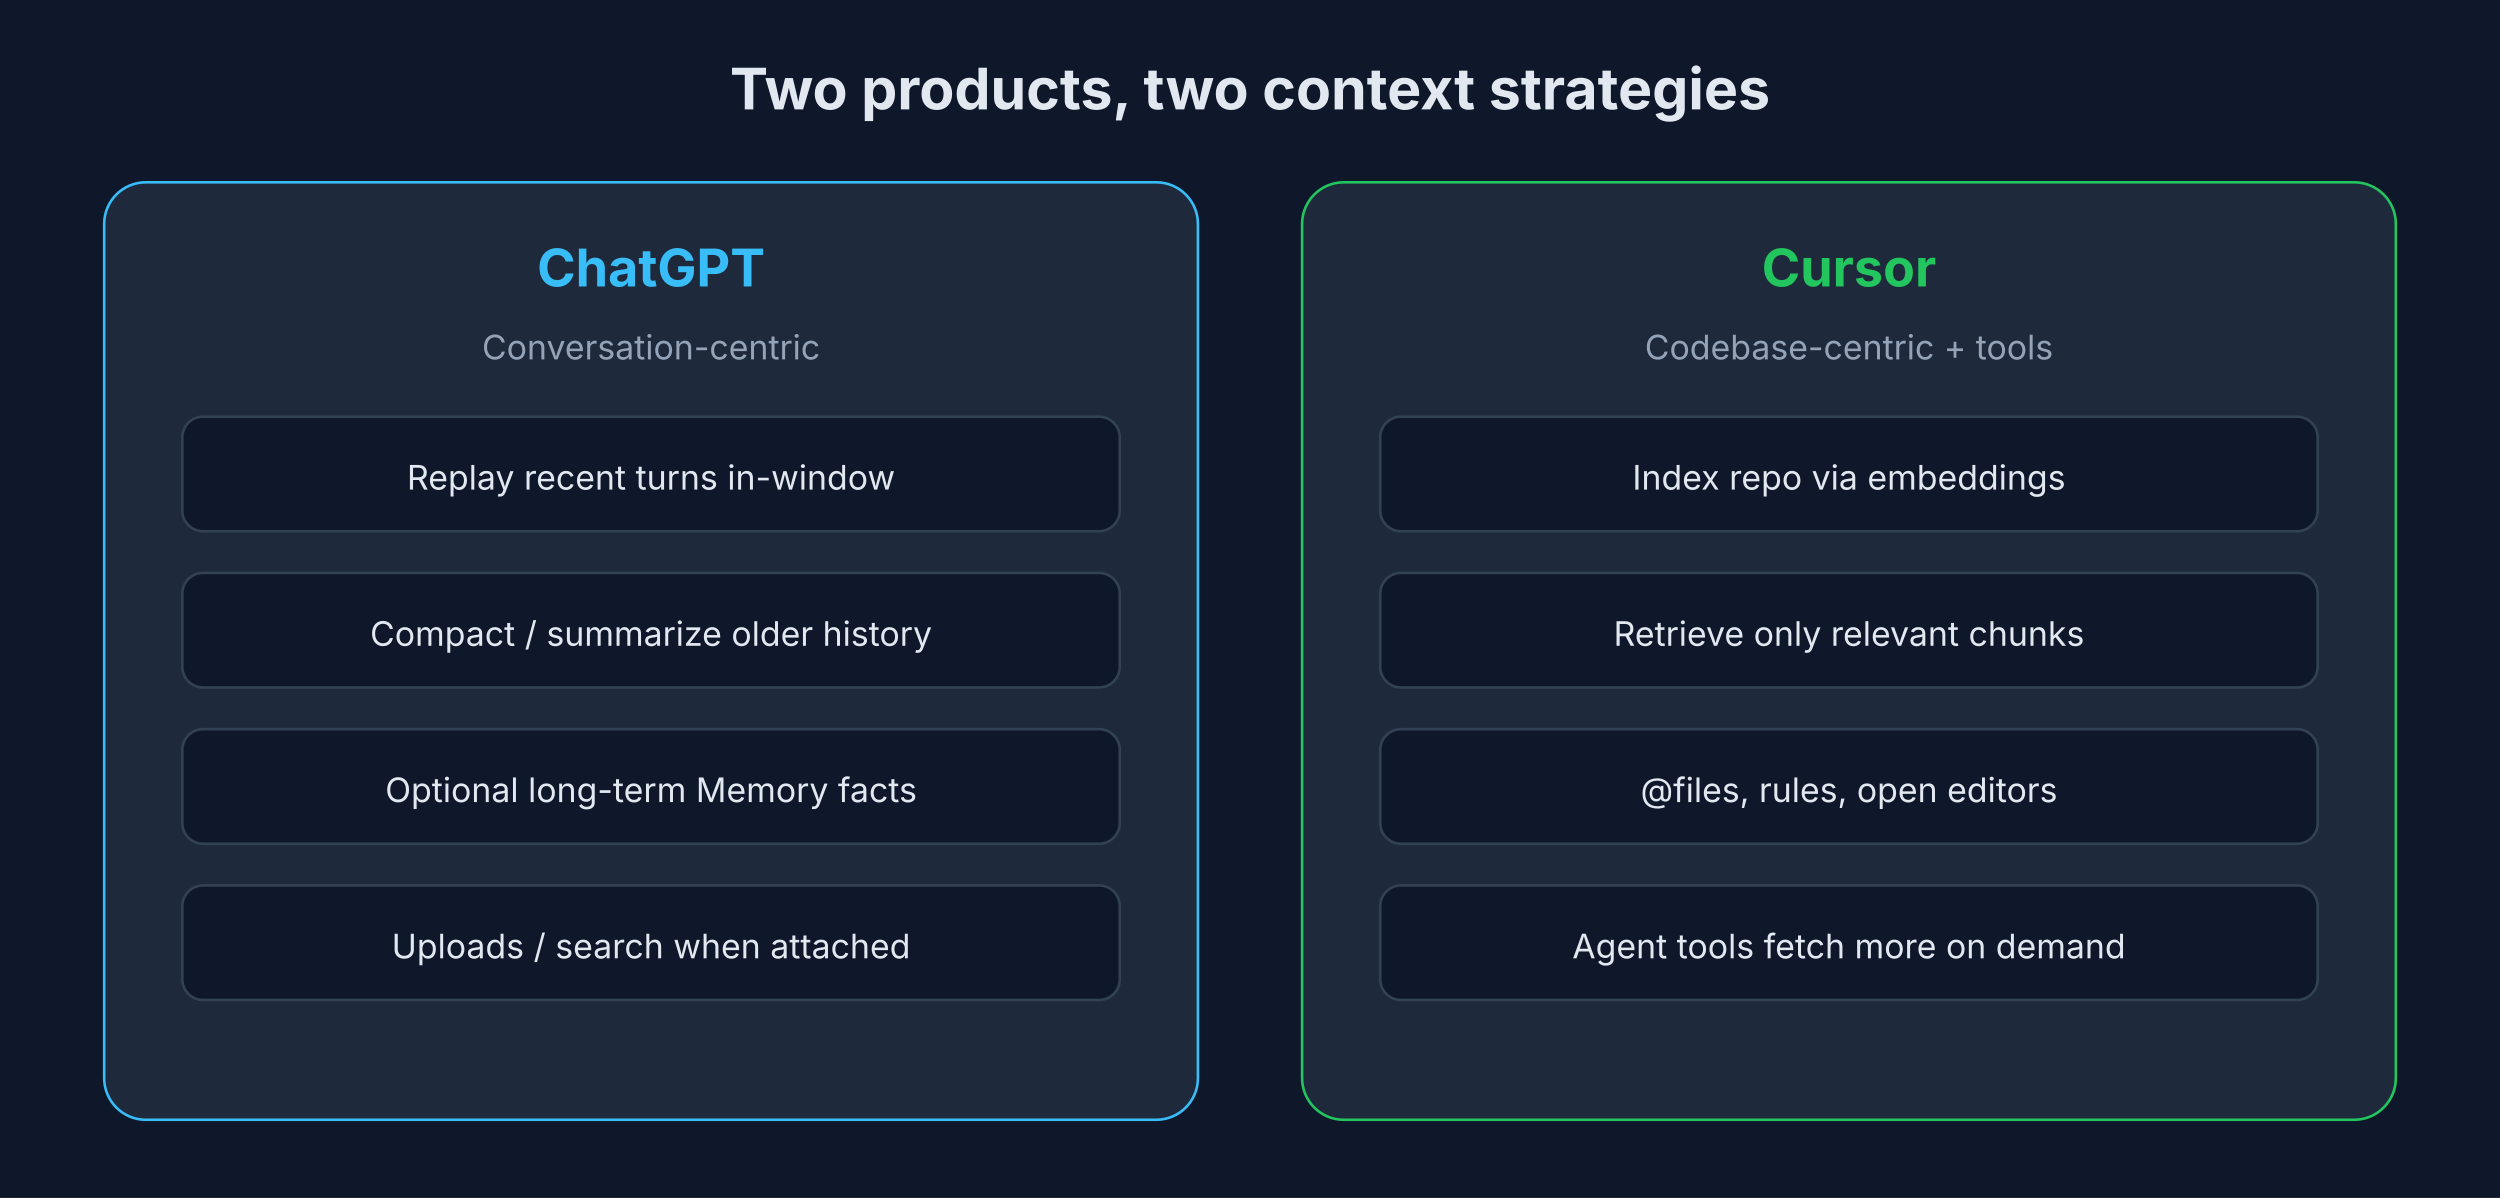
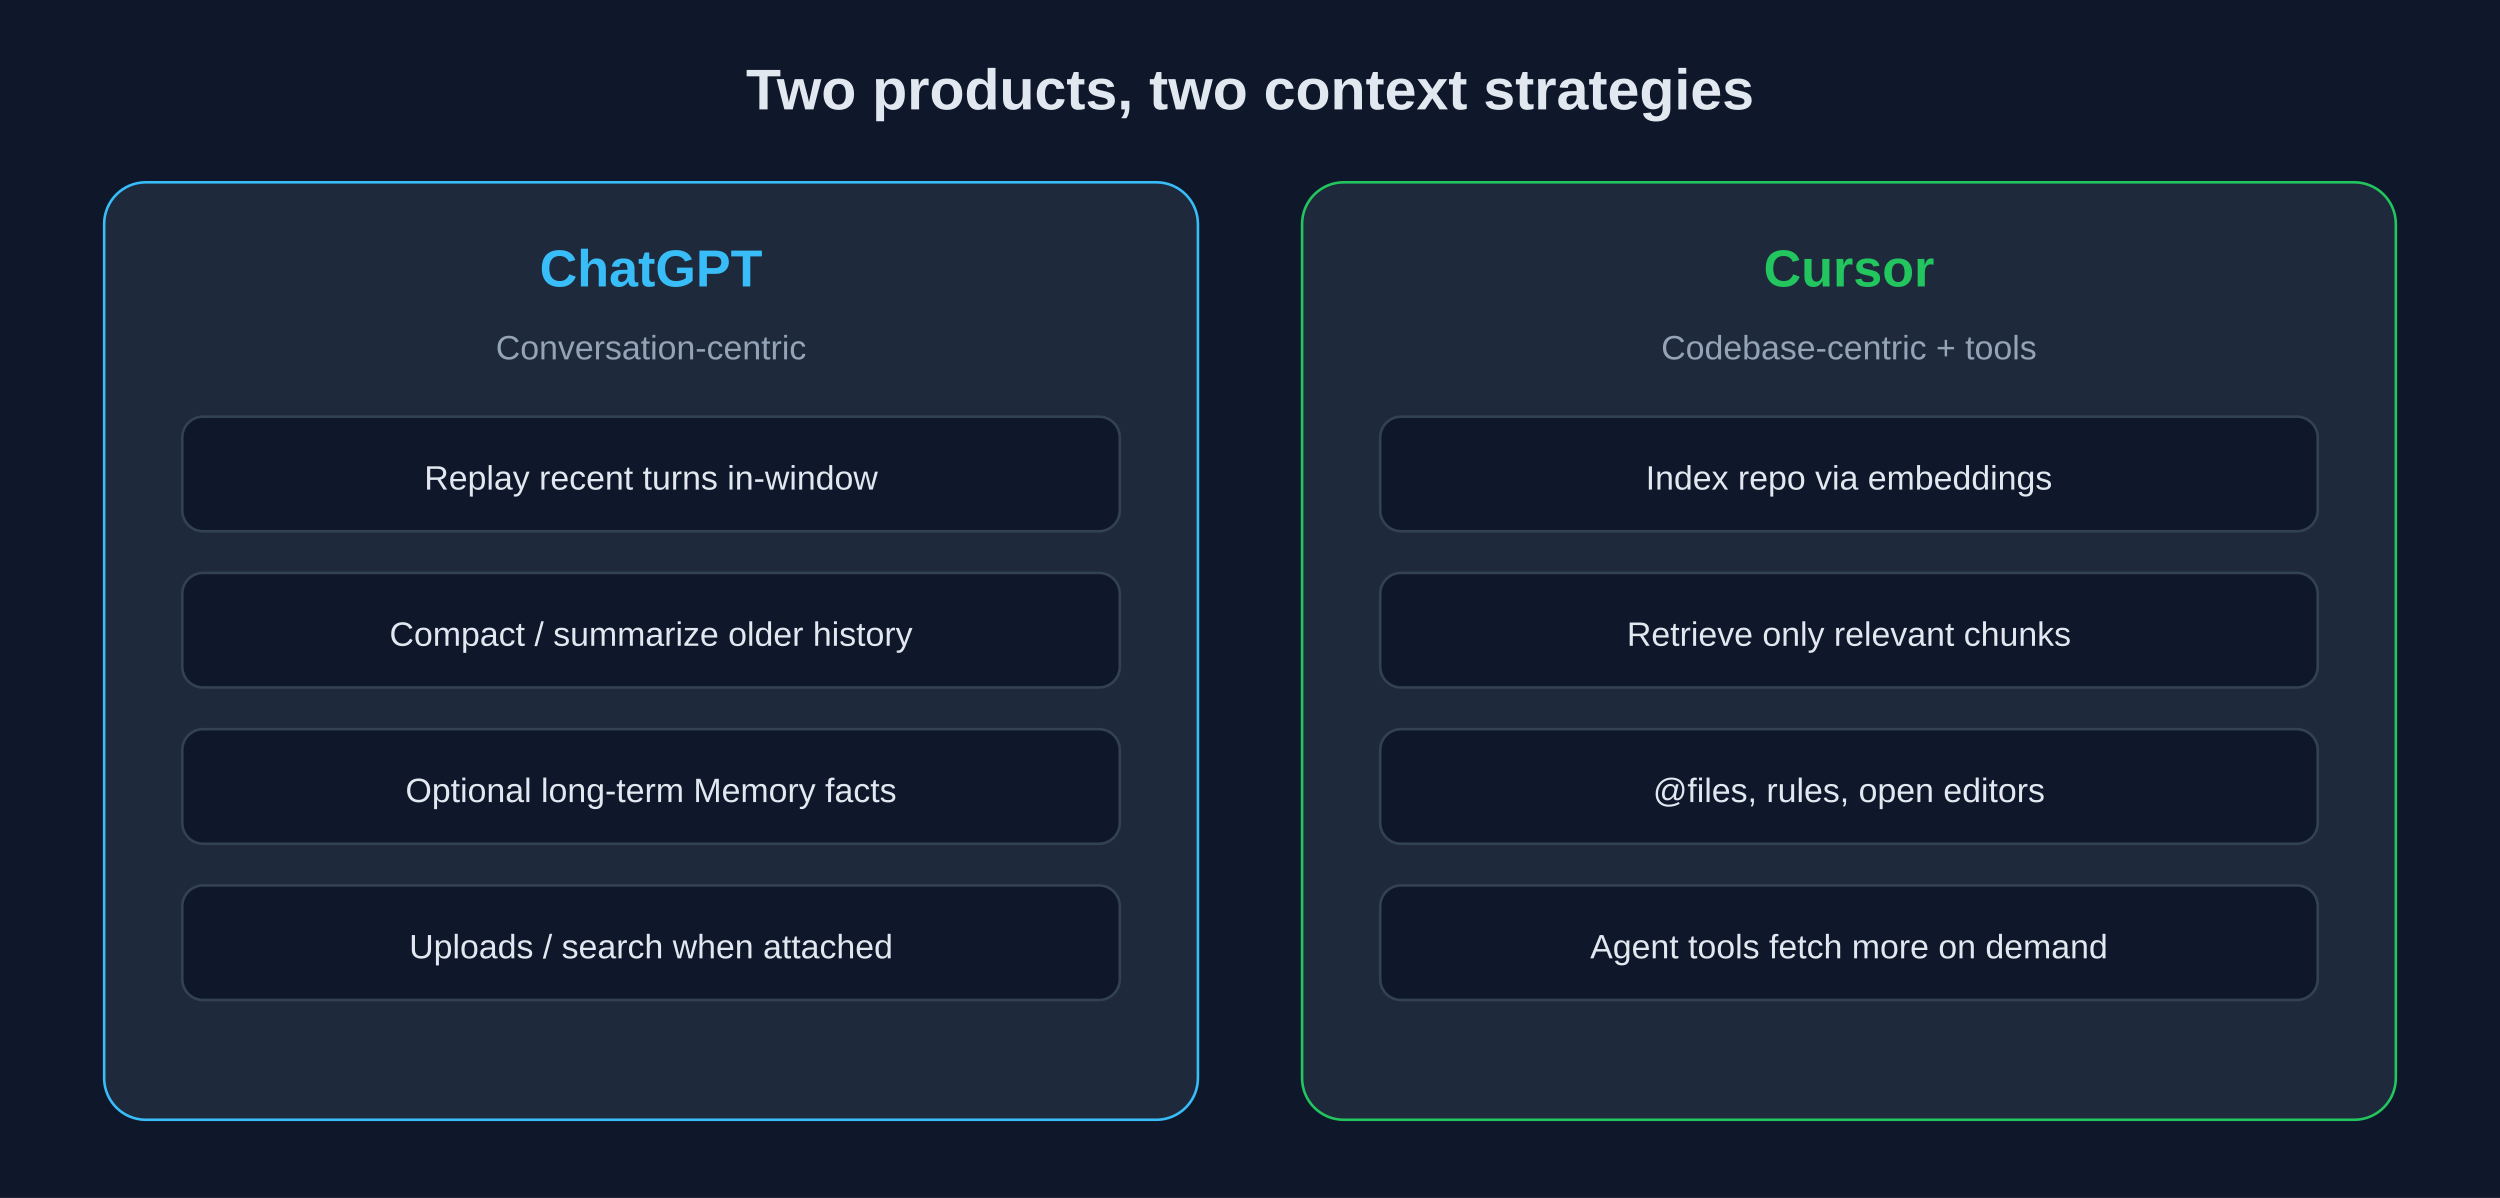
<svg xmlns="http://www.w3.org/2000/svg" width="960" height="460" viewBox="0 0 960 460" role="img" aria-label="ChatGPT conversation memory vs Cursor retrieval into context">
  <rect width="960" height="460" fill="#0f172a" />
-   <text x="480" y="42" text-anchor="middle" fill="#e2e8f0" font-family="Inter, system-ui, sans-serif" font-size="22" font-weight="700">Two products, two context strategies</text>
+   <text x="480" y="42" text-anchor="middle" fill="#e2e8f0" font-family="Arial, Helvetica, sans-serif" font-size="22" font-weight="700">Two products, two context strategies</text>
  <rect x="40" y="70" width="420" height="360" rx="16" fill="#1e293b" stroke="#38bdf8" />
-   <text x="250" y="110" text-anchor="middle" fill="#38bdf8" font-family="Inter, system-ui, sans-serif" font-size="20" font-weight="700">ChatGPT</text>
-   <text x="250" y="138" text-anchor="middle" fill="#94a3b8" font-family="Inter, system-ui, sans-serif" font-size="13">Conversation-centric</text>
+   <text x="250" y="110" text-anchor="middle" fill="#38bdf8" font-family="Arial, Helvetica, sans-serif" font-size="20" font-weight="700">ChatGPT</text>
+   <text x="250" y="138" text-anchor="middle" fill="#94a3b8" font-family="Arial, Helvetica, sans-serif" font-size="13">Conversation-centric</text>
  <rect x="70" y="160" width="360" height="44" rx="8" fill="#0f172a" stroke="#334155" />
-   <text x="250" y="188" text-anchor="middle" fill="#e2e8f0" font-family="Inter, system-ui, sans-serif" font-size="13">Replay recent turns in-window</text>
+   <text x="250" y="188" text-anchor="middle" fill="#e2e8f0" font-family="Arial, Helvetica, sans-serif" font-size="13">Replay recent turns in-window</text>
  <rect x="70" y="220" width="360" height="44" rx="8" fill="#0f172a" stroke="#334155" />
-   <text x="250" y="248" text-anchor="middle" fill="#e2e8f0" font-family="Inter, system-ui, sans-serif" font-size="13">Compact / summarize older history</text>
+   <text x="250" y="248" text-anchor="middle" fill="#e2e8f0" font-family="Arial, Helvetica, sans-serif" font-size="13">Compact / summarize older history</text>
  <rect x="70" y="280" width="360" height="44" rx="8" fill="#0f172a" stroke="#334155" />
-   <text x="250" y="308" text-anchor="middle" fill="#e2e8f0" font-family="Inter, system-ui, sans-serif" font-size="13">Optional long-term Memory facts</text>
+   <text x="250" y="308" text-anchor="middle" fill="#e2e8f0" font-family="Arial, Helvetica, sans-serif" font-size="13">Optional long-term Memory facts</text>
  <rect x="70" y="340" width="360" height="44" rx="8" fill="#0f172a" stroke="#334155" />
-   <text x="250" y="368" text-anchor="middle" fill="#e2e8f0" font-family="Inter, system-ui, sans-serif" font-size="13">Uploads / search when attached</text>
+   <text x="250" y="368" text-anchor="middle" fill="#e2e8f0" font-family="Arial, Helvetica, sans-serif" font-size="13">Uploads / search when attached</text>
  <rect x="500" y="70" width="420" height="360" rx="16" fill="#1e293b" stroke="#22c55e" />
-   <text x="710" y="110" text-anchor="middle" fill="#22c55e" font-family="Inter, system-ui, sans-serif" font-size="20" font-weight="700">Cursor</text>
-   <text x="710" y="138" text-anchor="middle" fill="#94a3b8" font-family="Inter, system-ui, sans-serif" font-size="13">Codebase-centric + tools</text>
+   <text x="710" y="110" text-anchor="middle" fill="#22c55e" font-family="Arial, Helvetica, sans-serif" font-size="20" font-weight="700">Cursor</text>
+   <text x="710" y="138" text-anchor="middle" fill="#94a3b8" font-family="Arial, Helvetica, sans-serif" font-size="13">Codebase-centric + tools</text>
  <rect x="530" y="160" width="360" height="44" rx="8" fill="#0f172a" stroke="#334155" />
-   <text x="710" y="188" text-anchor="middle" fill="#e2e8f0" font-family="Inter, system-ui, sans-serif" font-size="13">Index repo via embeddings</text>
+   <text x="710" y="188" text-anchor="middle" fill="#e2e8f0" font-family="Arial, Helvetica, sans-serif" font-size="13">Index repo via embeddings</text>
  <rect x="530" y="220" width="360" height="44" rx="8" fill="#0f172a" stroke="#334155" />
-   <text x="710" y="248" text-anchor="middle" fill="#e2e8f0" font-family="Inter, system-ui, sans-serif" font-size="13">Retrieve only relevant chunks</text>
+   <text x="710" y="248" text-anchor="middle" fill="#e2e8f0" font-family="Arial, Helvetica, sans-serif" font-size="13">Retrieve only relevant chunks</text>
  <rect x="530" y="280" width="360" height="44" rx="8" fill="#0f172a" stroke="#334155" />
-   <text x="710" y="308" text-anchor="middle" fill="#e2e8f0" font-family="Inter, system-ui, sans-serif" font-size="13">@files, rules, open editors</text>
+   <text x="710" y="308" text-anchor="middle" fill="#e2e8f0" font-family="Arial, Helvetica, sans-serif" font-size="13">@files, rules, open editors</text>
  <rect x="530" y="340" width="360" height="44" rx="8" fill="#0f172a" stroke="#334155" />
-   <text x="710" y="368" text-anchor="middle" fill="#e2e8f0" font-family="Inter, system-ui, sans-serif" font-size="13">Agent tools fetch more on demand</text>
+   <text x="710" y="368" text-anchor="middle" fill="#e2e8f0" font-family="Arial, Helvetica, sans-serif" font-size="13">Agent tools fetch more on demand</text>
</svg>
